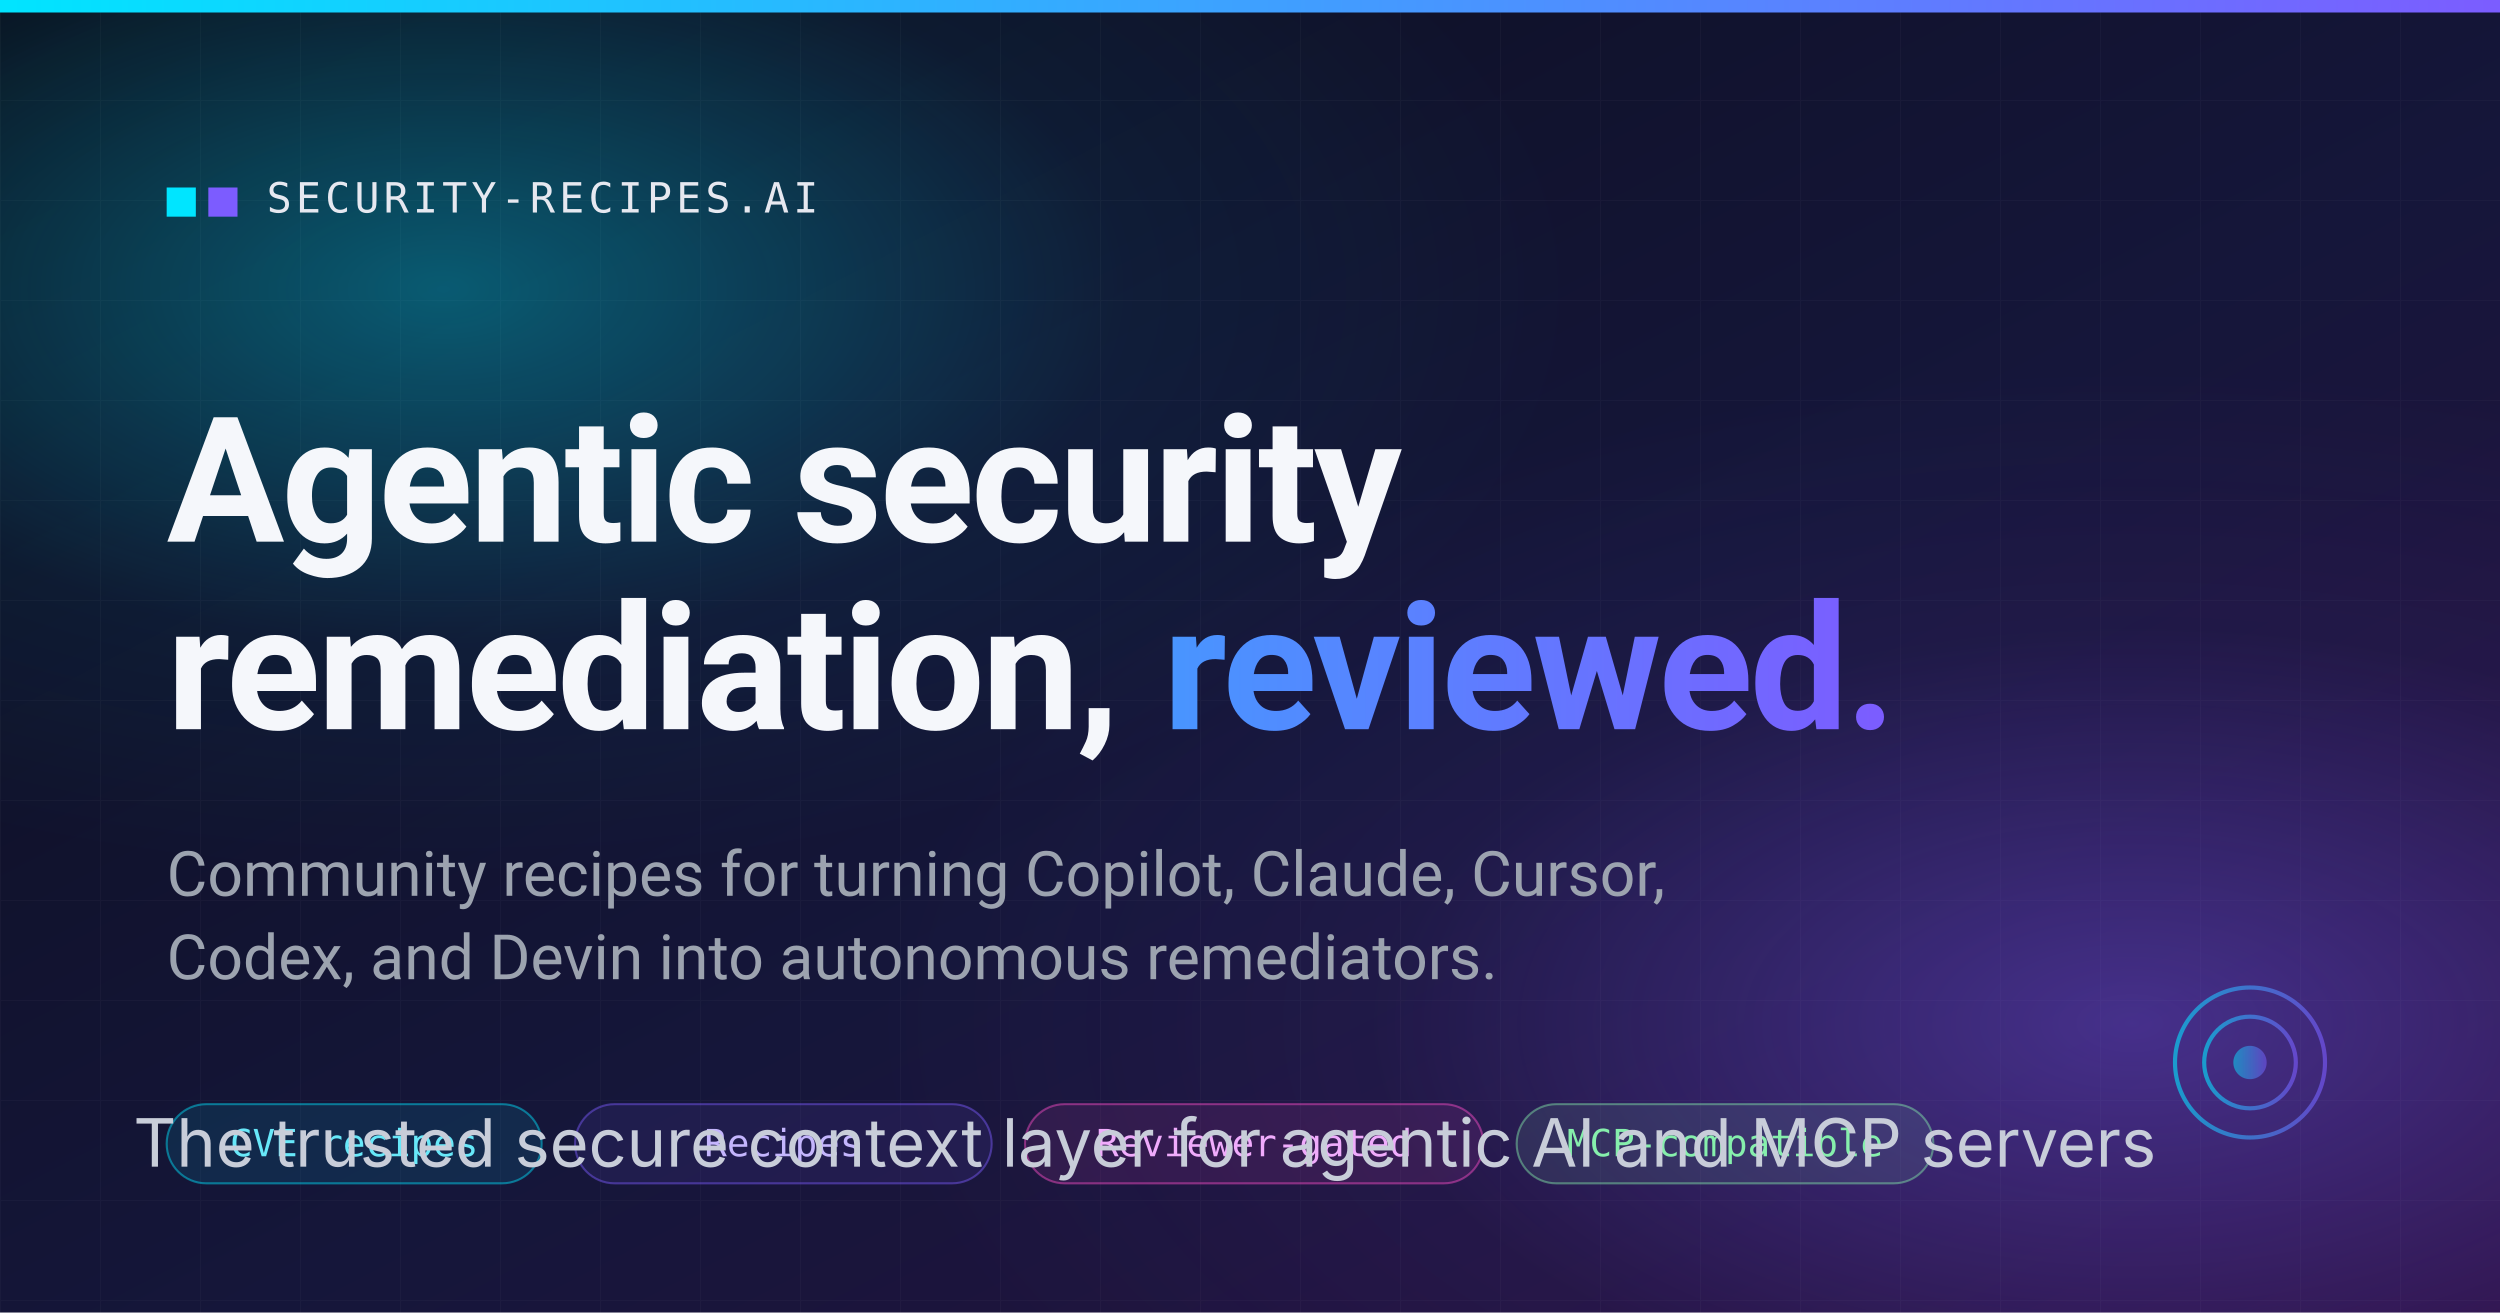
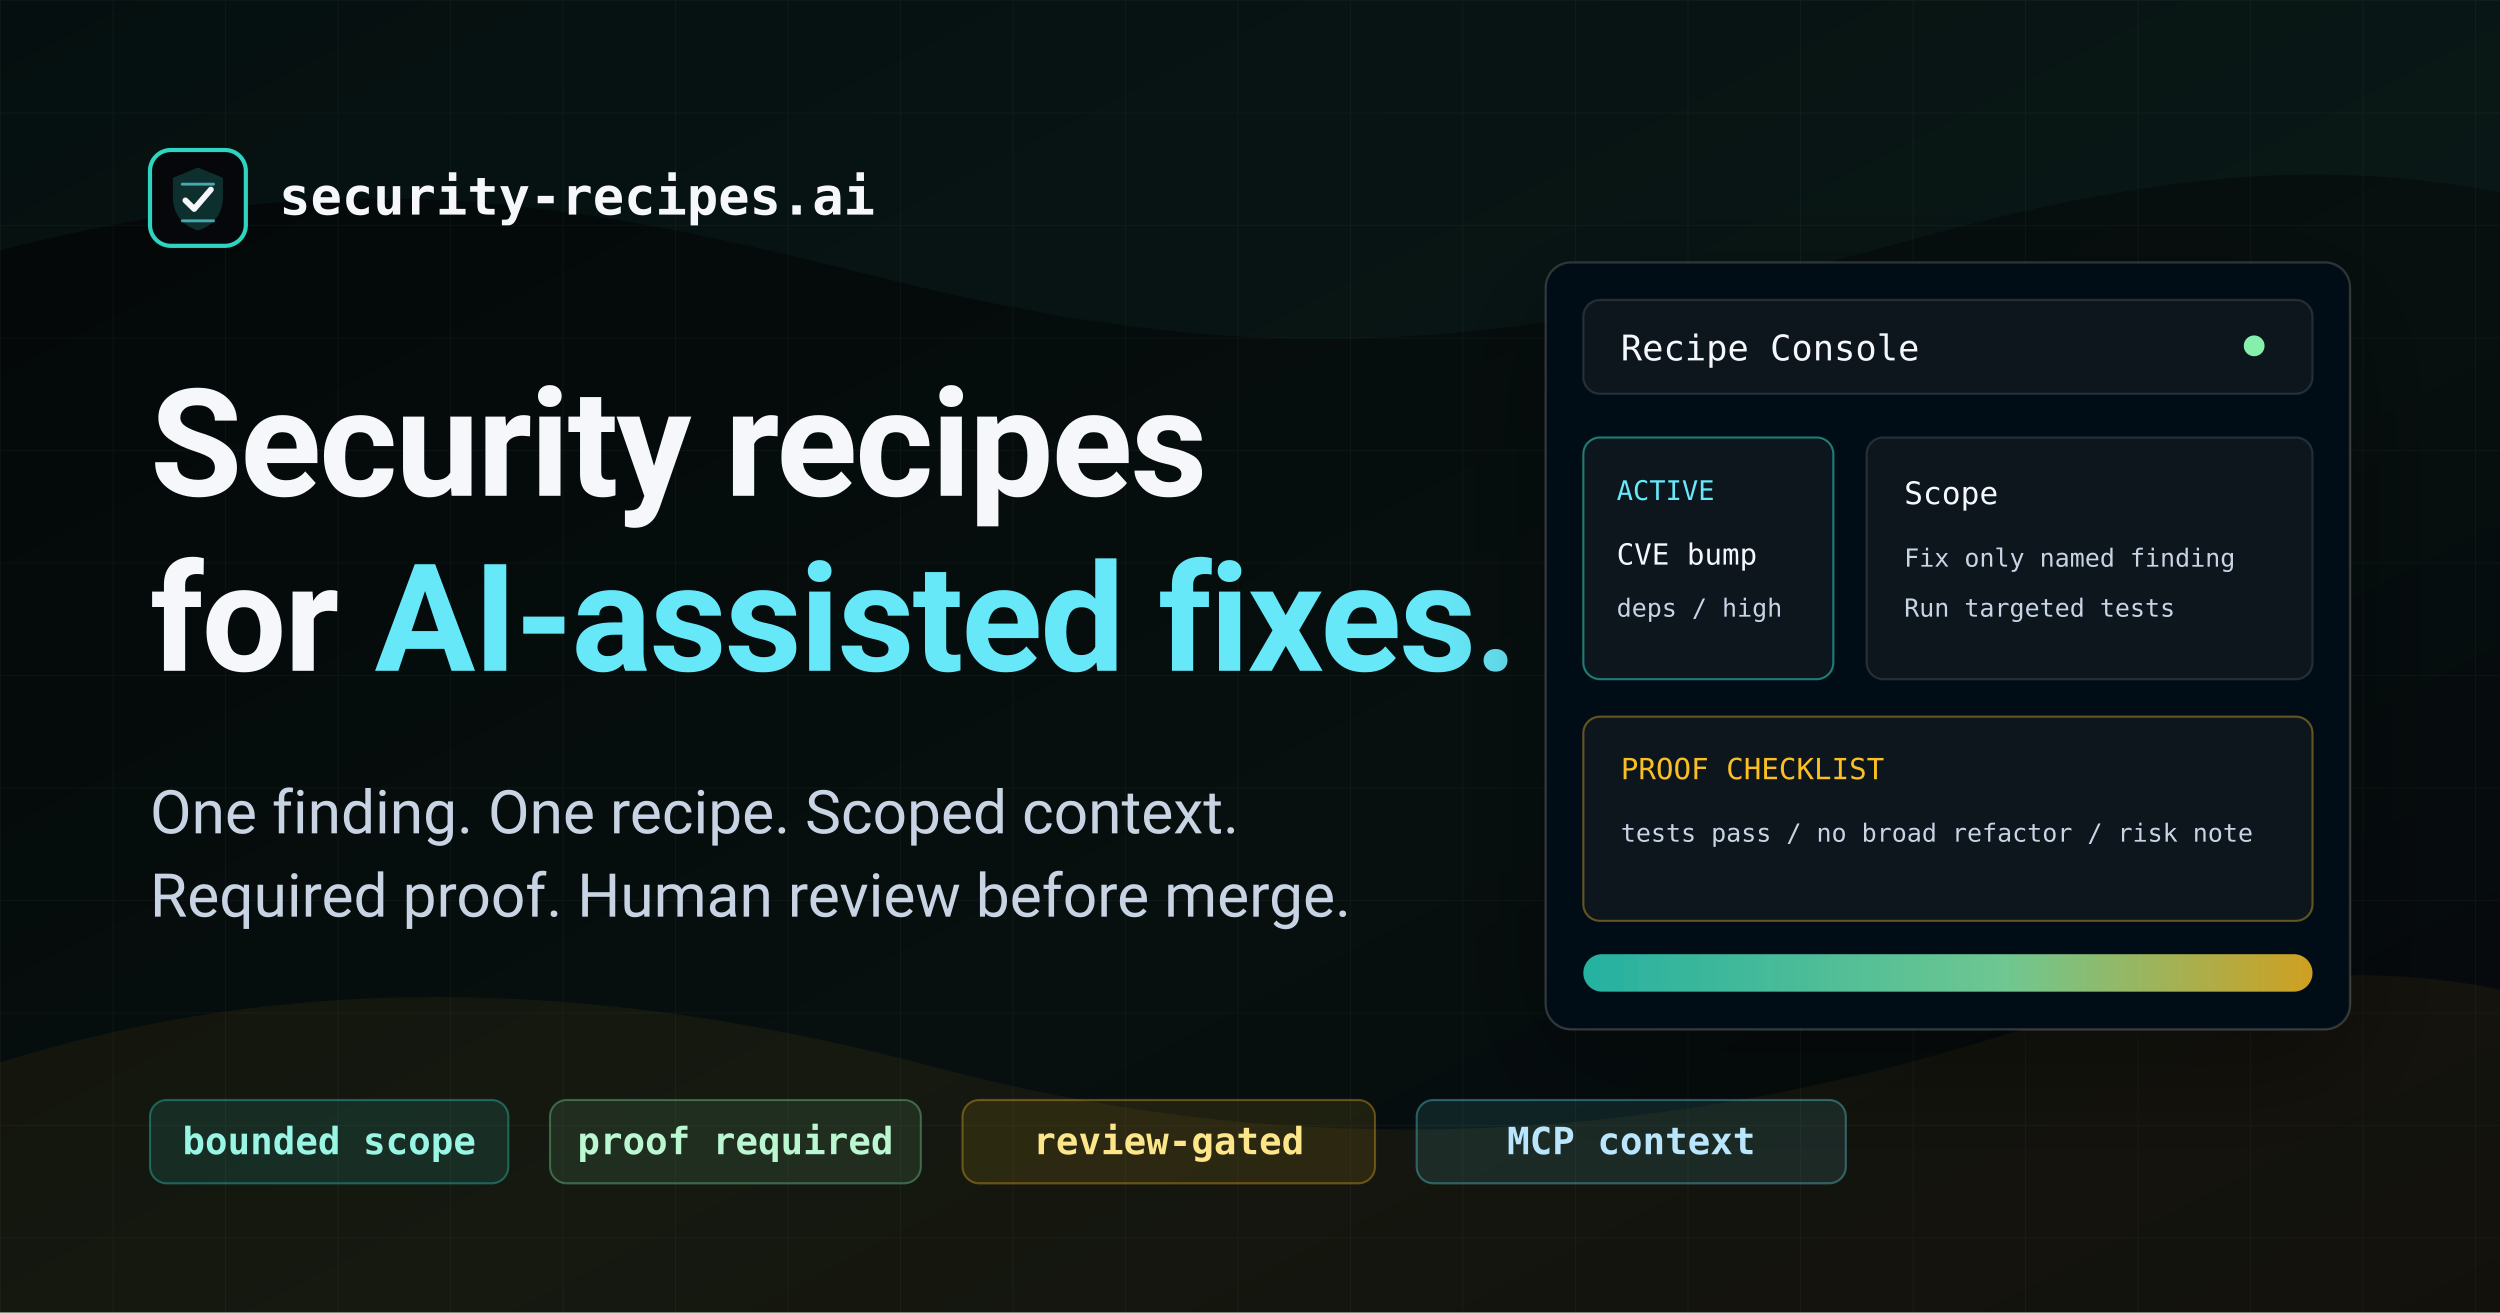
- <svg xmlns="http://www.w3.org/2000/svg" viewBox="0 0 1200 630" width="1200" height="630" role="img" aria-label="SecurityRecipes — community-driven recipes for agentic security remediation">
+ <svg xmlns="http://www.w3.org/2000/svg" viewBox="0 0 1200 630" width="1200" height="630" role="img" aria-label="security-recipes.ai - bounded recipes for AI-assisted security remediation">
  <defs>
    <linearGradient id="bg" x1="0" y1="0" x2="1" y2="1">
-       <stop offset="0%" stop-color="#0a0d1a" />
-       <stop offset="55%" stop-color="#15163a" />
-       <stop offset="100%" stop-color="#2a1040" />
+       <stop offset="0%" stop-color="#030607" />
+       <stop offset="58%" stop-color="#07100f" />
+       <stop offset="100%" stop-color="#05070b" />
    </linearGradient>
-     <radialGradient id="orb1" cx="0.18" cy="0.22" r="0.45">
-       <stop offset="0%" stop-color="#00e5ff" stop-opacity="0.35" />
-       <stop offset="60%" stop-color="#00e5ff" stop-opacity="0.05" />
-       <stop offset="100%" stop-color="#00e5ff" stop-opacity="0" />
-     </radialGradient>
-     <radialGradient id="orb2" cx="0.85" cy="0.78" r="0.5">
-       <stop offset="0%" stop-color="#7c5cff" stop-opacity="0.4" />
-       <stop offset="60%" stop-color="#7c5cff" stop-opacity="0.06" />
-       <stop offset="100%" stop-color="#7c5cff" stop-opacity="0" />
-     </radialGradient>
    <linearGradient id="accent" x1="0" y1="0" x2="1" y2="0">
-       <stop offset="0%" stop-color="#00e5ff" />
-       <stop offset="100%" stop-color="#7c5cff" />
+       <stop offset="0%" stop-color="#2dd4bf" />
+       <stop offset="58%" stop-color="#86efac" />
+       <stop offset="100%" stop-color="#fbbf24" />
    </linearGradient>
-     <pattern id="grid" width="48" height="48" patternUnits="userSpaceOnUse">
-       <path d="M 48 0 L 0 0 0 48" fill="none" stroke="rgba(255,255,255,0.03)" stroke-width="1" />
+     <pattern id="grid" width="54" height="54" patternUnits="userSpaceOnUse">
+       <path d="M54 0H0V54" fill="none" stroke="#ffffff" stroke-opacity="0.045" stroke-width="1" />
    </pattern>
+     <filter id="soft-shadow" x="-20%" y="-20%" width="140%" height="140%">
+       <feDropShadow dx="0" dy="18" stdDeviation="28" flood-color="#000000" flood-opacity="0.35" />
+     </filter>
  </defs>
  <rect width="1200" height="630" fill="url(#bg)" />
-   <rect width="1200" height="630" fill="url(#grid)" />
-   <rect width="1200" height="630" fill="url(#orb1)" />
-   <rect width="1200" height="630" fill="url(#orb2)" />
-   <rect x="0" y="0" width="1200" height="6" fill="url(#accent)" />
-   <g transform="translate(80, 90)" font-family="ui-monospace, 'SFMono-Regular', Menlo, Consolas, monospace">
-     <rect x="0" y="0" width="14" height="14" fill="#00e5ff" />
-     <rect x="20" y="0" width="14" height="14" fill="#7c5cff" />
-     <text x="48" y="12" fill="#e6e8f0" font-size="20" letter-spacing="2">SECURITY-RECIPES.AI</text>
+   <rect width="1200" height="630" fill="url(#grid)" opacity="0.72" />
+   <path d="M0 120C168 78 267 94 426 134C610 180 728 168 914 116C1032 83 1112 76 1200 92V0H0Z" fill="#2dd4bf" opacity="0.045" />
+   <path d="M0 510C150 463 300 473 448 512C620 558 790 550 958 498C1054 468 1132 461 1200 475V630H0Z" fill="#fbbf24" opacity="0.055" />
+   <g transform="translate(72 72)">
+     <rect x="0" y="0" width="46" height="46" rx="10" fill="#05070b" stroke="#2dd4bf" stroke-width="2" />
+     <path d="M23 9.5 34 14v8.6c0 7.4-4.1 12.7-11 15-6.9-2.3-11-7.6-11-15V14l11-4.5Z" fill="#2dd4bf" opacity="0.2" stroke="#2dd4bf" stroke-width="2" stroke-linejoin="round" />
+     <path d="m17 24.2 4.2 4.1 8-9.3" fill="none" stroke="#f5f7fb" stroke-width="2.8" stroke-linecap="round" stroke-linejoin="round" />
+     <path d="M15.5 16.4h15M15.5 34h15" stroke="#67e8f9" stroke-width="1.4" stroke-linecap="round" opacity="0.65" />
+     <text x="62" y="31" fill="#f5f7fb" font-family="ui-monospace, SFMono-Regular, Menlo, Consolas, monospace" font-size="25" font-weight="700">security-recipes.ai</text>
  </g>
-   <g font-family="-apple-system, 'Segoe UI', Roboto, 'Helvetica Neue', Arial, sans-serif">
-     <text x="80" y="260" fill="#f5f7fb" font-size="84" font-weight="700" letter-spacing="-1.5">
-       Agentic security
+   <g font-family="-apple-system, BlinkMacSystemFont, 'Segoe UI', Roboto, Arial, sans-serif">
+     <text x="72" y="238" fill="#f5f7fb" font-size="72" font-weight="760" letter-spacing="-1">
+       Security recipes
    </text>
-     <text x="80" y="350" fill="#f5f7fb" font-size="84" font-weight="700" letter-spacing="-1.5">
-       <tspan>remediation,</tspan>
-       <tspan fill="url(#accent)" font-weight="700"> reviewed.</tspan>
+     <text x="72" y="322" fill="#f5f7fb" font-size="72" font-weight="760" letter-spacing="-1">
+       for <tspan fill="#67e8f9">AI-assisted fixes.</tspan>
    </text>
-     <text x="80" y="430" fill="#9ca3af" font-size="30" font-weight="400">
-       Community recipes for turning Copilot, Claude, Cursor,
+     <text x="72" y="400" fill="#c8d4e4" font-size="29" font-weight="400">
+       One finding. One recipe. Scoped context.
    </text>
-     <text x="80" y="470" fill="#9ca3af" font-size="30" font-weight="400">
-       Codex, and Devin into autonomous remediators.
+     <text x="72" y="440" fill="#c8d4e4" font-size="29" font-weight="400">
+       Required proof. Human review before merge.
    </text>
  </g>
-   <g transform="translate(80, 530)" font-family="ui-monospace, 'SFMono-Regular', Menlo, Consolas, monospace" font-size="18">
-     <g>
-       <rect x="0" y="0" width="180" height="38" rx="19" fill="rgba(0, 229, 255, 0.10)" stroke="rgba(0, 229, 255, 0.45)" />
-       <text x="90" y="25" fill="#67e8f9" text-anchor="middle">CVE recipes</text>
-     </g>
-     <g transform="translate(196, 0)">
-       <rect x="0" y="0" width="200" height="38" rx="19" fill="rgba(124, 92, 255, 0.10)" stroke="rgba(124, 92, 255, 0.45)" />
-       <text x="100" y="25" fill="#c4b5fd" text-anchor="middle">Recipes</text>
-     </g>
-     <g transform="translate(412, 0)">
-       <rect x="0" y="0" width="220" height="38" rx="19" fill="rgba(255, 78, 203, 0.10)" stroke="rgba(255, 78, 203, 0.45)" />
-       <text x="110" y="25" fill="#f0abfc" text-anchor="middle">Reviewer-gated</text>
-     </g>
-     <g transform="translate(648, 0)">
-       <rect x="0" y="0" width="200" height="38" rx="19" fill="rgba(134, 239, 172, 0.10)" stroke="rgba(134, 239, 172, 0.45)" />
-       <text x="100" y="25" fill="#86efac" text-anchor="middle">MCP-compatible</text>
-     </g>
+   <g transform="translate(742 126)" filter="url(#soft-shadow)">
+     <rect x="0" y="0" width="386" height="368" rx="12" fill="#061017" stroke="#ffffff" stroke-opacity="0.15" />
+     <rect x="18" y="18" width="350" height="45" rx="8" fill="#0b161f" stroke="#ffffff" stroke-opacity="0.12" />
+     <circle cx="340" cy="40" r="5" fill="#86efac" />
+     <text x="36" y="47" fill="#f5f7fb" font-family="ui-monospace, SFMono-Regular, Menlo, Consolas, monospace" font-size="17">Recipe Console</text>
+     <rect x="18" y="84" width="120" height="116" rx="8" fill="#0b161f" stroke="#2dd4bf" stroke-opacity="0.55" />
+     <text x="34" y="114" fill="#67e8f9" font-family="ui-monospace, SFMono-Regular, Menlo, Consolas, monospace" font-size="13">ACTIVE</text>
+     <text x="34" y="145" fill="#f5f7fb" font-family="ui-monospace, SFMono-Regular, Menlo, Consolas, monospace" font-size="14">CVE bump</text>
+     <text x="34" y="170" fill="#c8d4e4" font-family="ui-monospace, SFMono-Regular, Menlo, Consolas, monospace" font-size="12">deps / high</text>
+     <rect x="154" y="84" width="214" height="116" rx="8" fill="#0b161f" stroke="#ffffff" stroke-opacity="0.12" />
+     <text x="172" y="116" fill="#f5f7fb" font-family="ui-monospace, SFMono-Regular, Menlo, Consolas, monospace" font-size="15">Scope</text>
+     <text x="172" y="146" fill="#c8d4e4" font-family="ui-monospace, SFMono-Regular, Menlo, Consolas, monospace" font-size="12">Fix only named finding</text>
+     <text x="172" y="170" fill="#c8d4e4" font-family="ui-monospace, SFMono-Regular, Menlo, Consolas, monospace" font-size="12">Run targeted tests</text>
+     <rect x="18" y="218" width="350" height="98" rx="8" fill="#0b161f" stroke="#fbbf24" stroke-opacity="0.38" />
+     <text x="36" y="248" fill="#fbbf24" font-family="ui-monospace, SFMono-Regular, Menlo, Consolas, monospace" font-size="14">PROOF CHECKLIST</text>
+     <text x="36" y="278" fill="#c8d4e4" font-family="ui-monospace, SFMono-Regular, Menlo, Consolas, monospace" font-size="12">tests pass / no broad refactor / risk note</text>
+     <rect x="18" y="332" width="350" height="18" rx="9" fill="url(#accent)" opacity="0.82" />
  </g>
-   <g transform="translate(1040, 470)" stroke="url(#accent)" stroke-width="2" fill="none" opacity="0.6">
-     <circle cx="40" cy="40" r="36" />
-     <circle cx="40" cy="40" r="22" />
-     <circle cx="40" cy="40" r="8" fill="url(#accent)" stroke="none" opacity="0.85" />
+   <g transform="translate(72 528)" font-family="ui-monospace, SFMono-Regular, Menlo, Consolas, monospace" font-size="18" font-weight="700">
+     <rect x="0" y="0" width="172" height="40" rx="8" fill="#2dd4bf" fill-opacity="0.12" stroke="#2dd4bf" stroke-opacity="0.38" />
+     <text x="86" y="26" fill="#99f6e4" text-anchor="middle">bounded scope</text>
+     <rect x="192" y="0" width="178" height="40" rx="8" fill="#86efac" fill-opacity="0.10" stroke="#86efac" stroke-opacity="0.34" />
+     <text x="281" y="26" fill="#bbf7d0" text-anchor="middle">proof required</text>
+     <rect x="390" y="0" width="198" height="40" rx="8" fill="#fbbf24" fill-opacity="0.10" stroke="#fbbf24" stroke-opacity="0.34" />
+     <text x="489" y="26" fill="#fde68a" text-anchor="middle">review-gated</text>
+     <rect x="608" y="0" width="206" height="40" rx="8" fill="#67e8f9" fill-opacity="0.10" stroke="#67e8f9" stroke-opacity="0.34" />
+     <text x="711" y="26" fill="#bae6fd" text-anchor="middle">MCP context</text>
  </g>
-   <text x="64" y="560" fill="#c8cdd9" font-family="Inter,Segoe UI,Arial,sans-serif" font-size="32">The trusted secure context layer for agentic AI and MCP servers</text>
</svg>
